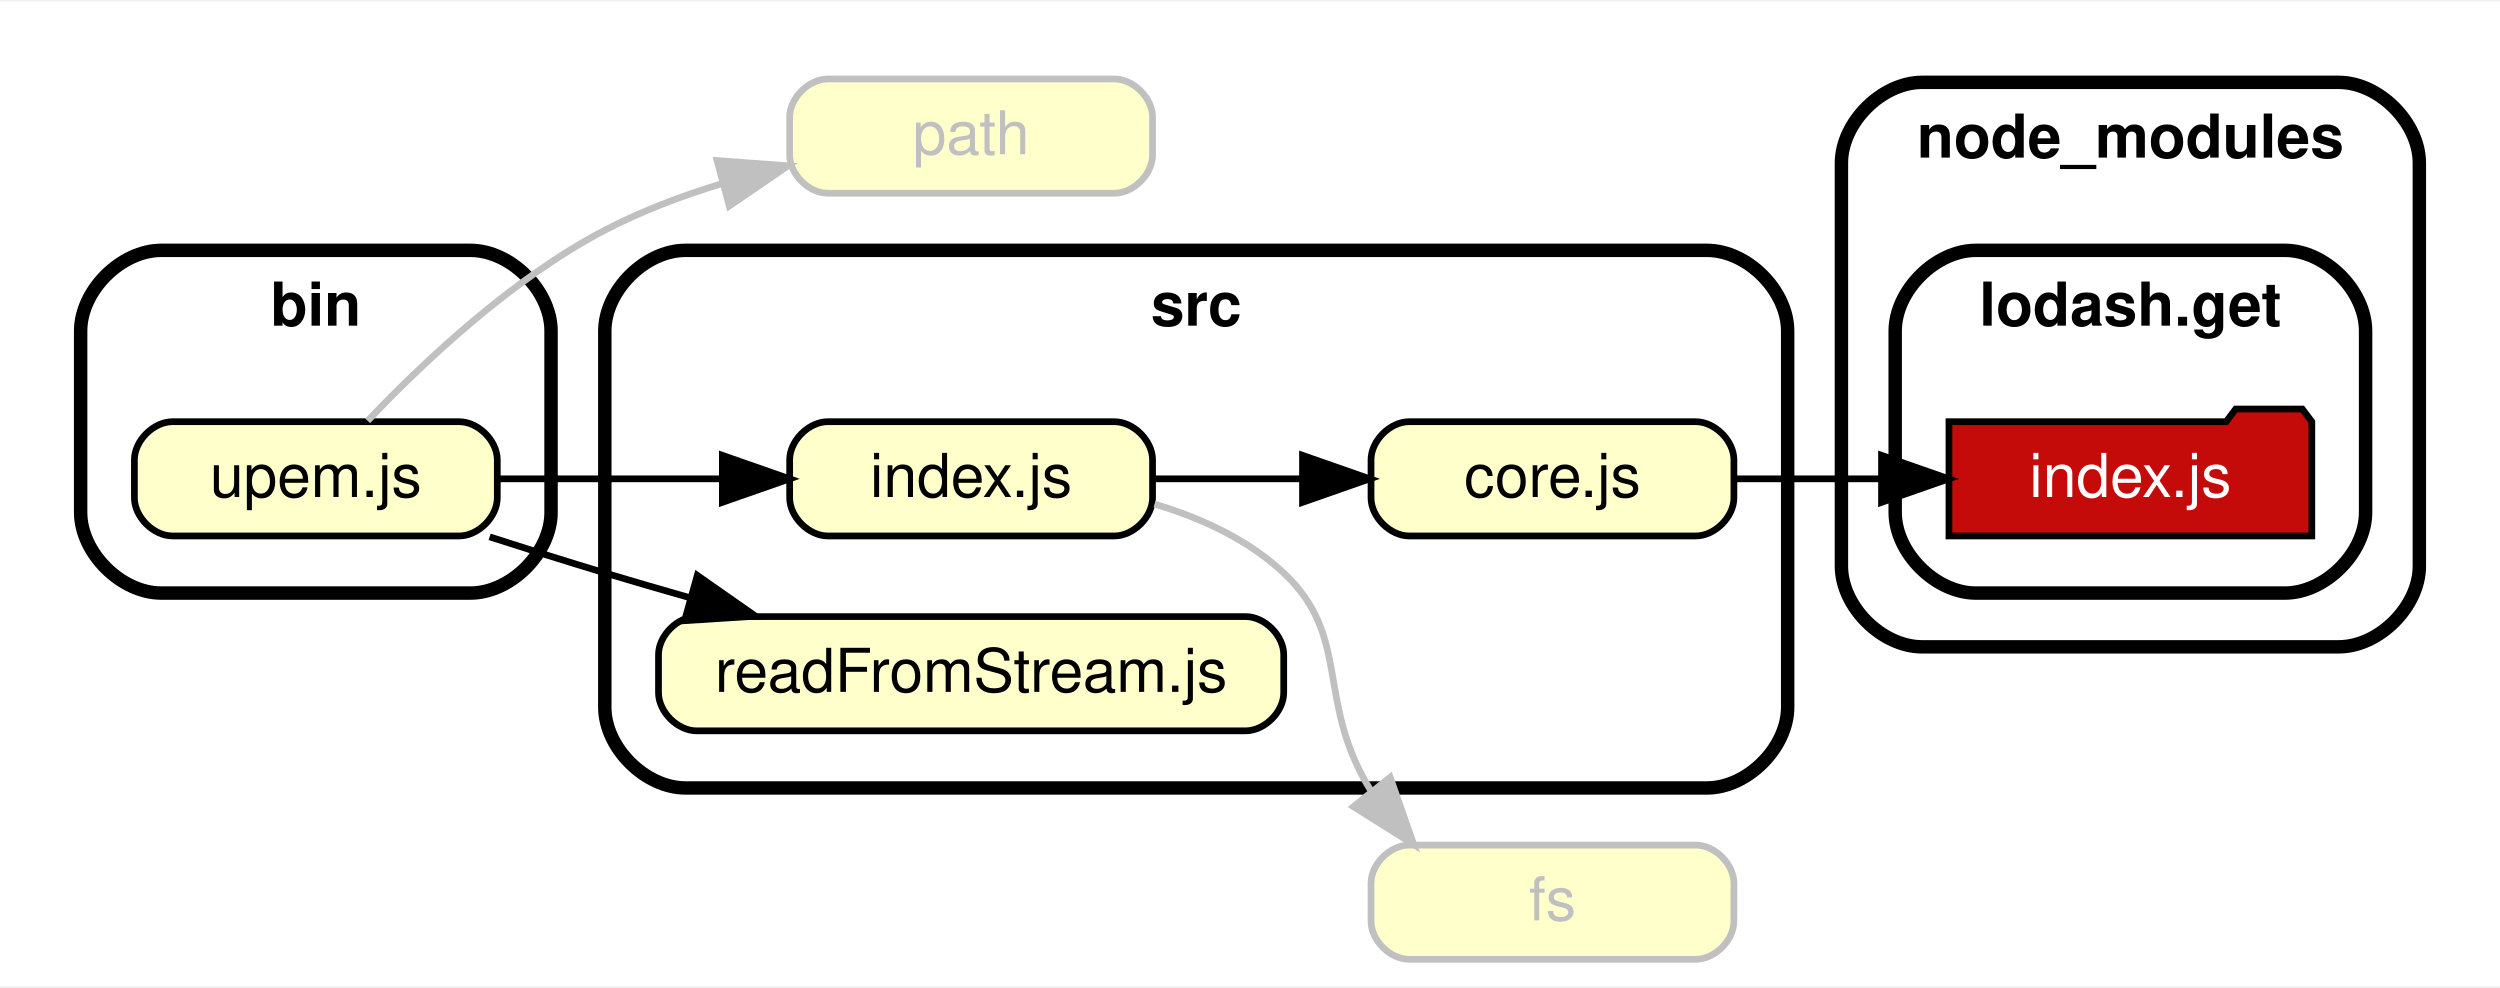
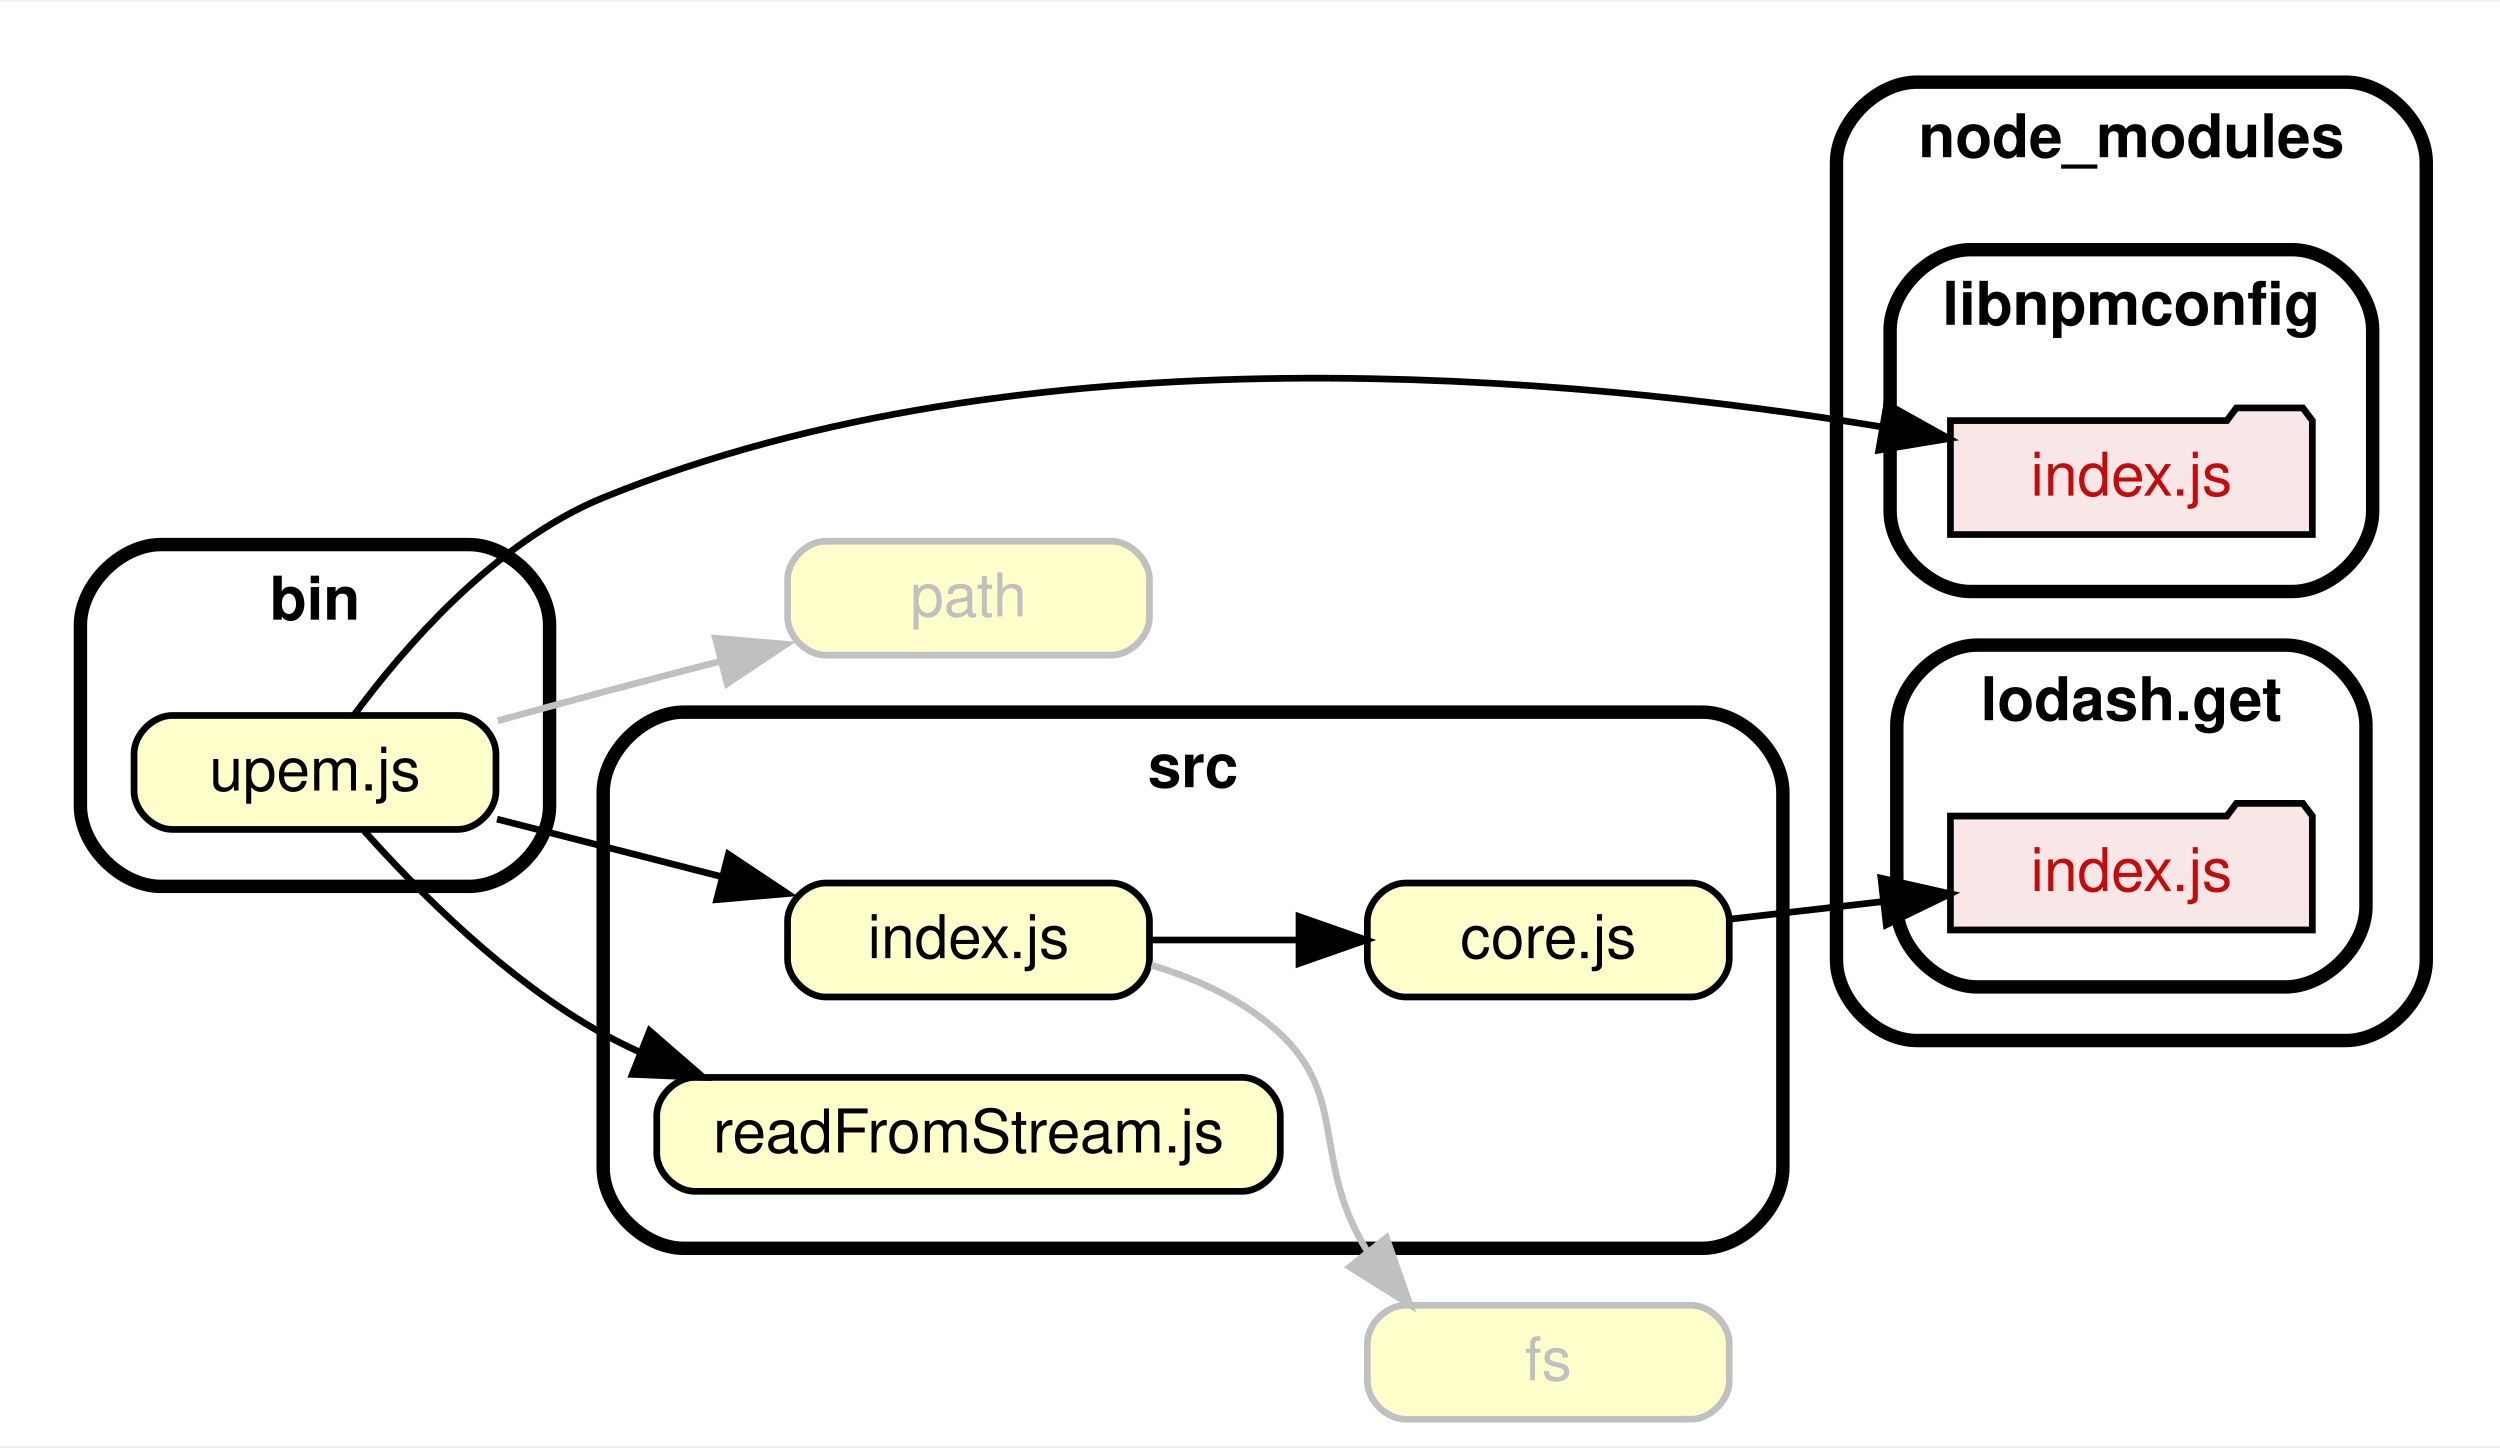
- <svg xmlns="http://www.w3.org/2000/svg" xmlns:xlink="http://www.w3.org/1999/xlink" width="372pt" height="147pt" viewBox="0.00 0.00 372.02 146.50">
-   <g id="graph0" class="graph" transform="scale(1 1) rotate(0) translate(4 142.5)">
-     <polygon fill="#ffffff" stroke="transparent" points="-4,4 -4,-142.5 368.019,-142.5 368.019,4 -4,4" />
+ <svg xmlns="http://www.w3.org/2000/svg" xmlns:xlink="http://www.w3.org/1999/xlink" width="373pt" height="216pt" viewBox="0.00 0.00 373.02 215.50">
+   <g id="graph0" class="graph" transform="scale(1 1) rotate(0) translate(4 211.5)">
+     <polygon fill="#ffffff" stroke="transparent" points="-4,4 -4,-211.5 369.019,-211.5 369.019,4 -4,4" />
    <g id="clust1" class="cluster">
-       <path fill="none" stroke="#000000" stroke-width="2" d="M20,-54.5C20,-54.5 66,-54.5 66,-54.5 72,-54.5 78,-60.5 78,-66.5 78,-66.5 78,-93.5 78,-93.5 78,-99.5 72,-105.5 66,-105.5 66,-105.5 20,-105.5 20,-105.5 14,-105.5 8,-99.5 8,-93.5 8,-93.5 8,-66.5 8,-66.5 8,-60.5 14,-54.5 20,-54.5" />
-       <text text-anchor="middle" x="43" y="-94.3" font-family="Helvetica,sans-Serif" font-weight="bold" font-size="9.00" fill="#000000">bin</text>
+       <path fill="none" stroke="#000000" stroke-width="2" d="M20,-79.5C20,-79.5 66,-79.5 66,-79.5 72,-79.5 78,-85.5 78,-91.5 78,-91.5 78,-118.5 78,-118.5 78,-124.5 72,-130.5 66,-130.5 66,-130.5 20,-130.5 20,-130.5 14,-130.5 8,-124.5 8,-118.5 8,-118.5 8,-91.5 8,-91.5 8,-85.5 14,-79.5 20,-79.5" />
+       <text text-anchor="middle" x="43" y="-119.3" font-family="Helvetica,sans-Serif" font-weight="bold" font-size="9.00" fill="#000000">bin</text>
    </g>
    <g id="clust2" class="cluster">
-       <path fill="none" stroke="#000000" stroke-width="2" d="M282.019,-46.5C282.019,-46.5 344.019,-46.5 344.019,-46.5 350.019,-46.5 356.019,-52.5 356.019,-58.5 356.019,-58.5 356.019,-118.5 356.019,-118.5 356.019,-124.5 350.019,-130.5 344.019,-130.5 344.019,-130.5 282.019,-130.5 282.019,-130.5 276.019,-130.5 270.019,-124.5 270.019,-118.5 270.019,-118.5 270.019,-58.5 270.019,-58.5 270.019,-52.5 276.019,-46.5 282.019,-46.5" />
-       <text text-anchor="middle" x="313.019" y="-119.3" font-family="Helvetica,sans-Serif" font-weight="bold" font-size="9.00" fill="#000000">node_modules</text>
+       <path fill="none" stroke="#000000" stroke-width="2" d="M282.019,-56.5C282.019,-56.5 346.019,-56.5 346.019,-56.5 352.019,-56.5 358.019,-62.5 358.019,-68.5 358.019,-68.5 358.019,-187.5 358.019,-187.5 358.019,-193.5 352.019,-199.5 346.019,-199.5 346.019,-199.5 282.019,-199.5 282.019,-199.5 276.019,-199.5 270.019,-193.5 270.019,-187.5 270.019,-187.5 270.019,-68.5 270.019,-68.5 270.019,-62.5 276.019,-56.5 282.019,-56.5" />
+       <text text-anchor="middle" x="314.019" y="-188.3" font-family="Helvetica,sans-Serif" font-weight="bold" font-size="9.00" fill="#000000">node_modules</text>
    </g>
    <g id="clust3" class="cluster">
-       <path fill="none" stroke="#000000" stroke-width="2" d="M290.019,-54.5C290.019,-54.5 336.019,-54.5 336.019,-54.5 342.019,-54.5 348.019,-60.5 348.019,-66.5 348.019,-66.5 348.019,-93.5 348.019,-93.5 348.019,-99.5 342.019,-105.5 336.019,-105.5 336.019,-105.5 290.019,-105.5 290.019,-105.5 284.019,-105.5 278.019,-99.5 278.019,-93.5 278.019,-93.5 278.019,-66.5 278.019,-66.5 278.019,-60.5 284.019,-54.5 290.019,-54.5" />
-       <text text-anchor="middle" x="313.019" y="-94.3" font-family="Helvetica,sans-Serif" font-weight="bold" font-size="9.00" fill="#000000">lodash.get</text>
+       <path fill="none" stroke="#000000" stroke-width="2" d="M290.019,-123.5C290.019,-123.5 338.019,-123.5 338.019,-123.5 344.019,-123.5 350.019,-129.5 350.019,-135.5 350.019,-135.5 350.019,-162.5 350.019,-162.5 350.019,-168.5 344.019,-174.5 338.019,-174.5 338.019,-174.5 290.019,-174.5 290.019,-174.5 284.019,-174.5 278.019,-168.5 278.019,-162.5 278.019,-162.5 278.019,-135.5 278.019,-135.5 278.019,-129.5 284.019,-123.5 290.019,-123.5" />
+       <text text-anchor="middle" x="314.019" y="-163.3" font-family="Helvetica,sans-Serif" font-weight="bold" font-size="9.00" fill="#000000">libnpmconfig</text>
    </g>
    <g id="clust4" class="cluster">
+       <path fill="none" stroke="#000000" stroke-width="2" d="M291.019,-64.5C291.019,-64.5 337.019,-64.5 337.019,-64.5 343.019,-64.5 349.019,-70.5 349.019,-76.5 349.019,-76.5 349.019,-103.5 349.019,-103.5 349.019,-109.5 343.019,-115.5 337.019,-115.5 337.019,-115.5 291.019,-115.5 291.019,-115.5 285.019,-115.5 279.019,-109.5 279.019,-103.5 279.019,-103.5 279.019,-76.5 279.019,-76.5 279.019,-70.5 285.019,-64.5 291.019,-64.5" />
+       <text text-anchor="middle" x="314.019" y="-104.3" font-family="Helvetica,sans-Serif" font-weight="bold" font-size="9.00" fill="#000000">lodash.get</text>
+     </g>
+     <g id="clust5" class="cluster">
      <path fill="none" stroke="#000000" stroke-width="2" d="M98,-25.5C98,-25.5 250.019,-25.5 250.019,-25.5 256.019,-25.5 262.019,-31.5 262.019,-37.5 262.019,-37.5 262.019,-93.5 262.019,-93.5 262.019,-99.5 256.019,-105.5 250.019,-105.5 250.019,-105.5 98,-105.5 98,-105.5 92,-105.5 86,-99.5 86,-93.5 86,-93.5 86,-37.5 86,-37.5 86,-31.5 92,-25.5 98,-25.5" />
      <text text-anchor="middle" x="174.009" y="-94.3" font-family="Helvetica,sans-Serif" font-weight="bold" font-size="9.00" fill="#000000">src</text>
    </g>
    <g id="node1" class="node">
      <g id="a_node1">
        <a xlink:href="https:/github.com/sverweij/upem/blob/develop/bin/upem.js" xlink:title="upem.js">
-           <path fill="#ffffcc" stroke="#000000" d="M64.333,-80C64.333,-80 21.667,-80 21.667,-80 18.833,-80 16,-77.167 16,-74.333 16,-74.333 16,-68.667 16,-68.667 16,-65.833 18.833,-63 21.667,-63 21.667,-63 64.333,-63 64.333,-63 67.167,-63 70,-65.833 70,-68.667 70,-68.667 70,-74.333 70,-74.333 70,-77.167 67.167,-80 64.333,-80" />
-           <text text-anchor="middle" x="43" y="-68.8" font-family="Helvetica,sans-Serif" font-size="9.00" fill="#000000">upem.js</text>
+           <path fill="#ffffcc" stroke="#000000" d="M64.333,-105C64.333,-105 21.667,-105 21.667,-105 18.833,-105 16,-102.167 16,-99.333 16,-99.333 16,-93.667 16,-93.667 16,-90.833 18.833,-88 21.667,-88 21.667,-88 64.333,-88 64.333,-88 67.167,-88 70,-90.833 70,-93.667 70,-93.667 70,-99.333 70,-99.333 70,-102.167 67.167,-105 64.333,-105" />
+           <text text-anchor="middle" x="43" y="-93.8" font-family="Helvetica,sans-Serif" font-size="9.00" fill="#000000">upem.js</text>
        </a>
      </g>
    </g>
-     <g id="node4" class="node">
+     <g id="node3" class="node">
+       <g id="a_node3">
+         <a xlink:href="https:/github.com/sverweij/upem/blob/develop/node_modules/libnpmconfig/index.js" xlink:title="index.js">
+           <polygon fill="#c40b0a" fill-opacity="0.102" stroke="#000000" points="341.019,-149 339.602,-150.889 329.685,-150.889 328.269,-149 287.019,-149 287.019,-132 341.019,-132 341.019,-149" />
+           <text text-anchor="middle" x="314.019" y="-137.8" font-family="Helvetica,sans-Serif" font-size="9.00" fill="#c40b0a">index.js</text>
+         </a>
+       </g>
+     </g>
+     <g id="edge3" class="edge">
+       <path fill="none" stroke="#000000" d="M48.801,-105.03C56.129,-114.969 69.764,-130.876 86,-137.5 149.046,-163.222 230.3,-155.736 276.838,-148.053" />
+       <polygon fill="#000000" stroke="#000000" points="277.528,-151.485 286.779,-146.32 276.326,-144.589 277.528,-151.485" />
+     </g>
+     <g id="node5" class="node">
      <path fill="#ffffcc" stroke="#c0c0c0" d="M161.843,-131C161.843,-131 119.176,-131 119.176,-131 116.343,-131 113.509,-128.167 113.509,-125.333 113.509,-125.333 113.509,-119.667 113.509,-119.667 113.509,-116.833 116.343,-114 119.176,-114 119.176,-114 161.843,-114 161.843,-114 164.676,-114 167.509,-116.833 167.509,-119.667 167.509,-119.667 167.509,-125.333 167.509,-125.333 167.509,-128.167 164.676,-131 161.843,-131" />
      <text text-anchor="middle" x="140.509" y="-119.8" font-family="Helvetica,sans-Serif" font-size="9.00" fill="#c0c0c0">path</text>
    </g>
-     <g id="edge3" class="edge">
-       <path fill="none" stroke="#c0c0c0" d="M50.712,-80.132C58.726,-88.579 72.03,-101.21 86,-108.5 91.383,-111.309 97.364,-113.579 103.336,-115.406" />
-       <polygon fill="#c0c0c0" stroke="#c0c0c0" points="102.705,-118.861 113.271,-118.081 104.524,-112.102 102.705,-118.861" />
+     <g id="edge4" class="edge">
+       <path fill="none" stroke="#c0c0c0" d="M70.273,-104.203C75.489,-105.65 80.909,-107.136 86,-108.5 91.683,-110.023 97.709,-111.604 103.602,-113.131" />
+       <polygon fill="#c0c0c0" stroke="#c0c0c0" points="102.751,-116.526 113.308,-115.632 104.498,-109.748 102.751,-116.526" />
    </g>
-     <g id="node6" class="node">
-       <g id="a_node6">
+     <g id="node7" class="node">
+       <g id="a_node7">
        <a xlink:href="https:/github.com/sverweij/upem/blob/develop/src/index.js" xlink:title="index.js">
          <path fill="#ffffcc" stroke="#000000" d="M161.843,-80C161.843,-80 119.176,-80 119.176,-80 116.343,-80 113.509,-77.167 113.509,-74.333 113.509,-74.333 113.509,-68.667 113.509,-68.667 113.509,-65.833 116.343,-63 119.176,-63 119.176,-63 161.843,-63 161.843,-63 164.676,-63 167.509,-65.833 167.509,-68.667 167.509,-68.667 167.509,-74.333 167.509,-74.333 167.509,-77.167 164.676,-80 161.843,-80" />
          <text text-anchor="middle" x="140.509" y="-68.8" font-family="Helvetica,sans-Serif" font-size="9.00" fill="#000000">index.js</text>
        </a>
      </g>
    </g>
    <g id="edge1" class="edge">
-       <path fill="none" stroke="#000000" d="M70.162,-71.5C80.411,-71.5 92.255,-71.5 103.268,-71.5" />
-       <polygon fill="#000000" stroke="#000000" points="103.493,-75 113.493,-71.5 103.493,-68 103.493,-75" />
+       <path fill="none" stroke="#000000" d="M70.162,-89.536C80.516,-86.881 92.499,-83.809 103.609,-80.961" />
+       <polygon fill="#000000" stroke="#000000" points="104.676,-84.3 113.493,-78.427 102.937,-77.52 104.676,-84.3" />
    </g>
-     <g id="node7" class="node">
-       <g id="a_node7">
+     <g id="node8" class="node">
+       <g id="a_node8">
        <a xlink:href="https:/github.com/sverweij/upem/blob/develop/src/readFromStream.js" xlink:title="readFromStream.js">
          <path fill="#ffffcc" stroke="#000000" d="M181.361,-51C181.361,-51 99.657,-51 99.657,-51 96.824,-51 93.991,-48.167 93.991,-45.333 93.991,-45.333 93.991,-39.667 93.991,-39.667 93.991,-36.833 96.824,-34 99.657,-34 99.657,-34 181.361,-34 181.361,-34 184.195,-34 187.028,-36.833 187.028,-39.667 187.028,-39.667 187.028,-45.333 187.028,-45.333 187.028,-48.167 184.195,-51 181.361,-51" />
          <text text-anchor="middle" x="140.509" y="-39.8" font-family="Helvetica,sans-Serif" font-size="9.00" fill="#000000">readFromStream.js</text>
        </a>
      </g>
    </g>
    <g id="edge2" class="edge">
-       <path fill="none" stroke="#000000" d="M68.861,-62.866C74.495,-61.045 80.436,-59.17 86,-57.5 90.072,-56.278 94.326,-55.039 98.584,-53.826" />
-       <polygon fill="#000000" stroke="#000000" points="99.763,-57.131 108.445,-51.058 97.871,-50.391 99.763,-57.131" />
+       <path fill="none" stroke="#000000" d="M50.348,-87.768C58.273,-78.893 71.692,-65.365 86,-57.5 87.742,-56.543 89.549,-55.643 91.401,-54.797" />
+       <polygon fill="#000000" stroke="#000000" points="92.928,-57.957 100.929,-51.01 90.343,-51.452 92.928,-57.957" />
    </g>
    <g id="node2" class="node">
      <path fill="#ffffcc" stroke="#c0c0c0" d="M248.352,-17C248.352,-17 205.685,-17 205.685,-17 202.852,-17 200.019,-14.167 200.019,-11.333 200.019,-11.333 200.019,-5.667 200.019,-5.667 200.019,-2.833 202.852,0 205.685,0 205.685,0 248.352,0 248.352,0 251.185,0 254.019,-2.833 254.019,-5.667 254.019,-5.667 254.019,-11.333 254.019,-11.333 254.019,-14.167 251.185,-17 248.352,-17" />
      <text text-anchor="middle" x="227.019" y="-5.8" font-family="Helvetica,sans-Serif" font-size="9.00" fill="#c0c0c0">fs</text>
    </g>
-     <g id="node3" class="node">
-       <g id="a_node3">
+     <g id="node4" class="node">
+       <g id="a_node4">
        <a xlink:href="https:/github.com/sverweij/upem/blob/develop/node_modules/lodash.get/index.js" xlink:title="index.js">
-           <polygon fill="#c40b0a" stroke="#000000" points="340.019,-80 338.602,-81.889 328.685,-81.889 327.269,-80 286.019,-80 286.019,-63 340.019,-63 340.019,-80" />
-           <text text-anchor="middle" x="313.019" y="-68.8" font-family="Helvetica,sans-Serif" font-size="9.00" fill="#ffffff">index.js</text>
+           <polygon fill="#c40b0a" fill-opacity="0.102" stroke="#000000" points="341.019,-90 339.602,-91.889 329.685,-91.889 328.269,-90 287.019,-90 287.019,-73 341.019,-73 341.019,-90" />
+           <text text-anchor="middle" x="314.019" y="-78.8" font-family="Helvetica,sans-Serif" font-size="9.00" fill="#c40b0a">index.js</text>
        </a>
      </g>
    </g>
-     <g id="node5" class="node">
-       <g id="a_node5">
+     <g id="node6" class="node">
+       <g id="a_node6">
        <a xlink:href="https:/github.com/sverweij/upem/blob/develop/src/core.js" xlink:title="core.js">
          <path fill="#ffffcc" stroke="#000000" d="M248.352,-80C248.352,-80 205.685,-80 205.685,-80 202.852,-80 200.019,-77.167 200.019,-74.333 200.019,-74.333 200.019,-68.667 200.019,-68.667 200.019,-65.833 202.852,-63 205.685,-63 205.685,-63 248.352,-63 248.352,-63 251.185,-63 254.019,-65.833 254.019,-68.667 254.019,-68.667 254.019,-74.333 254.019,-74.333 254.019,-77.167 251.185,-80 248.352,-80" />
          <text text-anchor="middle" x="227.019" y="-68.8" font-family="Helvetica,sans-Serif" font-size="9.00" fill="#000000">core.js</text>
        </a>
      </g>
    </g>
-     <g id="edge4" class="edge">
-       <path fill="none" stroke="#000000" d="M254.23,-71.5C261.12,-71.5 268.638,-71.5 275.925,-71.5" />
-       <polygon fill="#000000" stroke="#000000" points="275.985,-75 285.985,-71.5 275.985,-68 275.985,-75" />
+     <g id="edge5" class="edge">
+       <path fill="none" stroke="#000000" d="M254.069,-74.609C261.271,-75.437 269.178,-76.346 276.82,-77.224" />
+       <polygon fill="#000000" stroke="#000000" points="276.651,-80.728 286.985,-78.393 277.45,-73.774 276.651,-80.728" />
    </g>
-     <g id="edge6" class="edge">
+     <g id="edge7" class="edge">
      <path fill="none" stroke="#c0c0c0" d="M167.804,-67.744C174.747,-65.672 181.731,-62.463 187.019,-57.5 197.227,-47.918 191.638,-38.438 200.062,-24.989" />
      <polygon fill="#c0c0c0" stroke="#c0c0c0" points="202.87,-27.082 206.373,-17.083 197.399,-22.715 202.87,-27.082" />
    </g>
-     <g id="edge5" class="edge">
+     <g id="edge6" class="edge">
      <path fill="none" stroke="#000000" d="M167.881,-71.5C174.812,-71.5 182.375,-71.5 189.706,-71.5" />
      <polygon fill="#000000" stroke="#000000" points="189.825,-75 199.825,-71.5 189.825,-68 189.825,-75" />
    </g>
  </g>
</svg>
